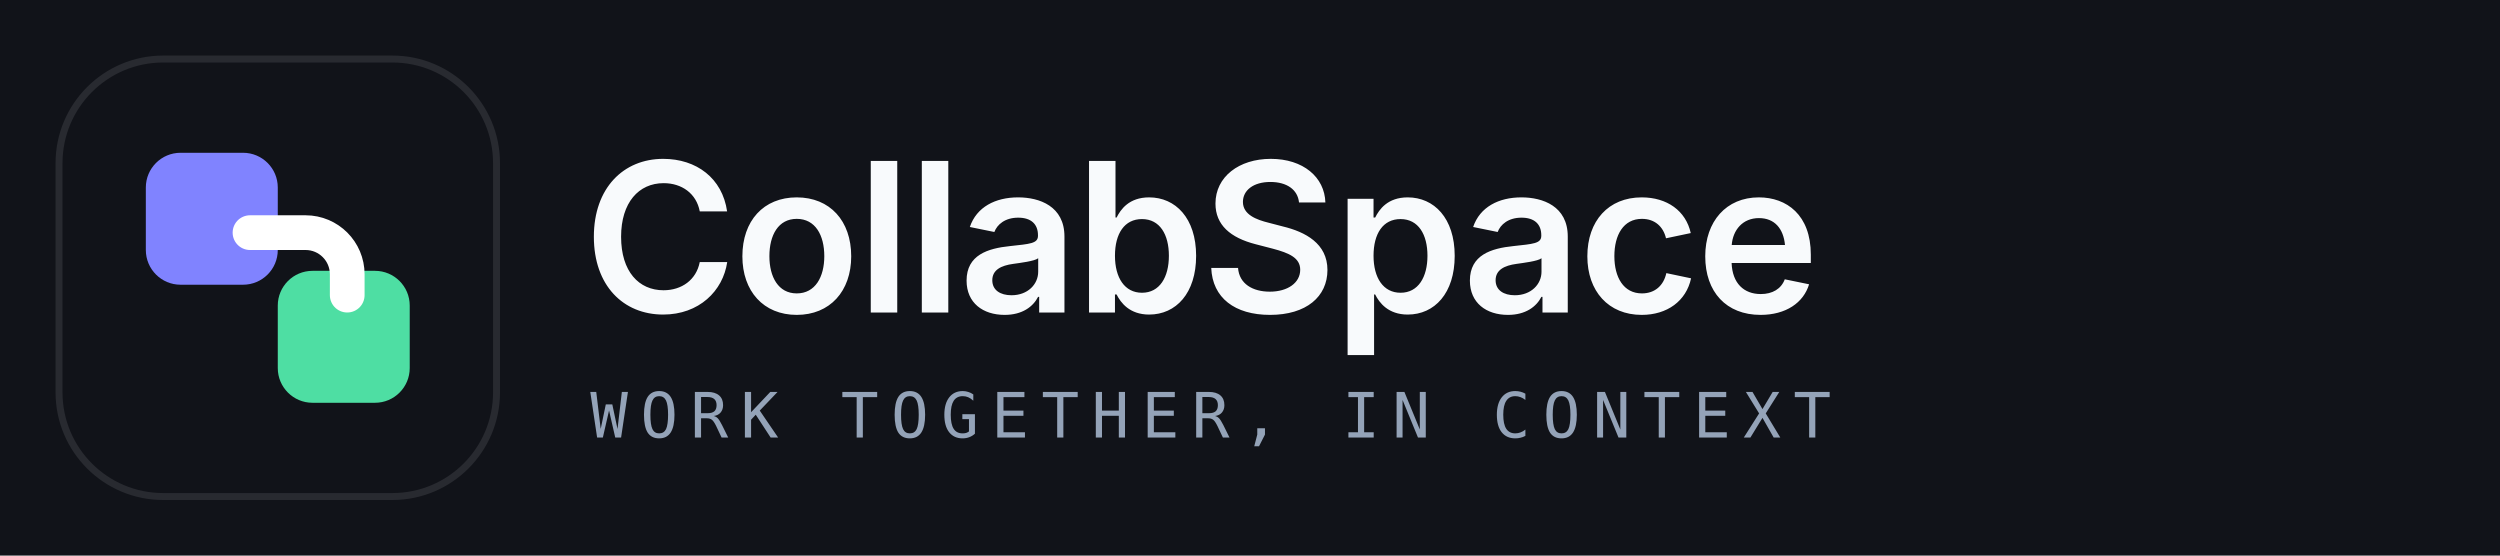
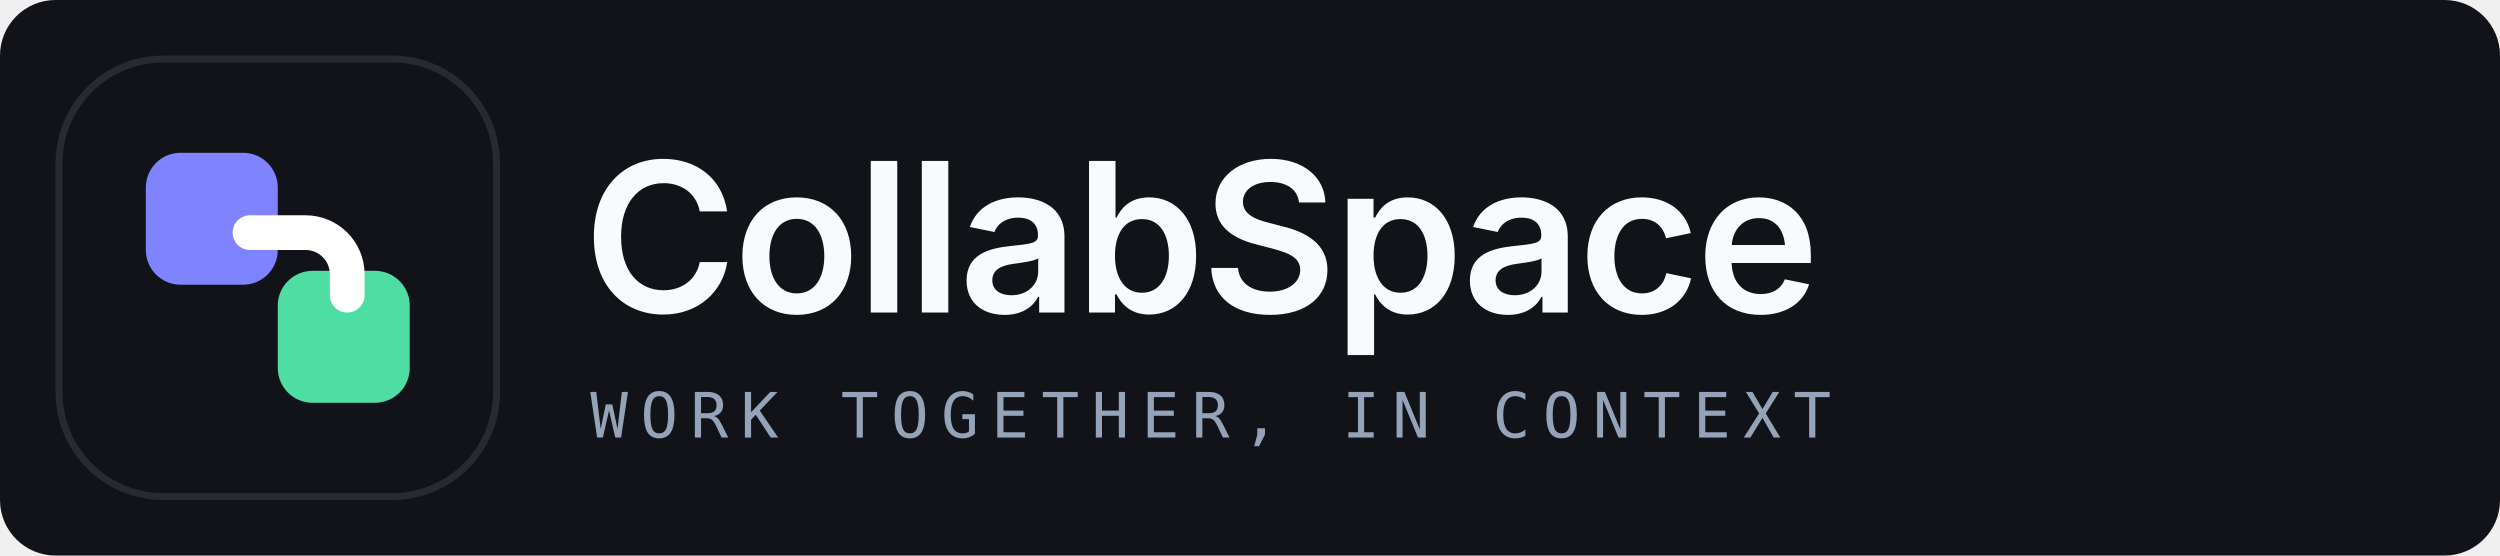
- <svg xmlns="http://www.w3.org/2000/svg" width="360" height="80" viewBox="0 0 360 80" role="img" aria-labelledby="t2">
-   <rect width="360" height="80" fill="#111319" />
+ <svg xmlns="http://www.w3.org/2000/svg" width="360" height="80" viewBox="0 0 360 80" fill="none" role="img" aria-labelledby="t2">
+   <rect width="360" height="80" fill="#111319" rx="8" />
  <g transform="translate(8 8) scale(1.0)">
    <rect x="0.5" y="0.5" width="63" height="63" rx="15" fill="#111319" stroke="#282a30" stroke-width="1" />
    <rect x="13" y="14" width="19" height="19" rx="5" fill="#8083ff" />
    <rect x="32" y="31" width="19" height="19" rx="5" fill="#4edea3" />
    <path d="M28 25.5 H36 A6 6 0 0 1 42 31.5 V34.5" fill="none" stroke="#FFFFFF" stroke-width="5" stroke-linecap="round" />
  </g>
  <text x="84" y="45" fill="#F8FAFC" font-family="Geist, Inter, ui-sans-serif, system-ui, sans-serif" font-size="30" font-weight="600" letter-spacing="-0.5">CollabSpace</text>
  <text x="85" y="63" fill="#94a3b8" font-family="'JetBrains Mono', ui-monospace, monospace" font-size="9" font-weight="500" letter-spacing="1.8">WORK TOGETHER, IN CONTEXT</text>
</svg>
